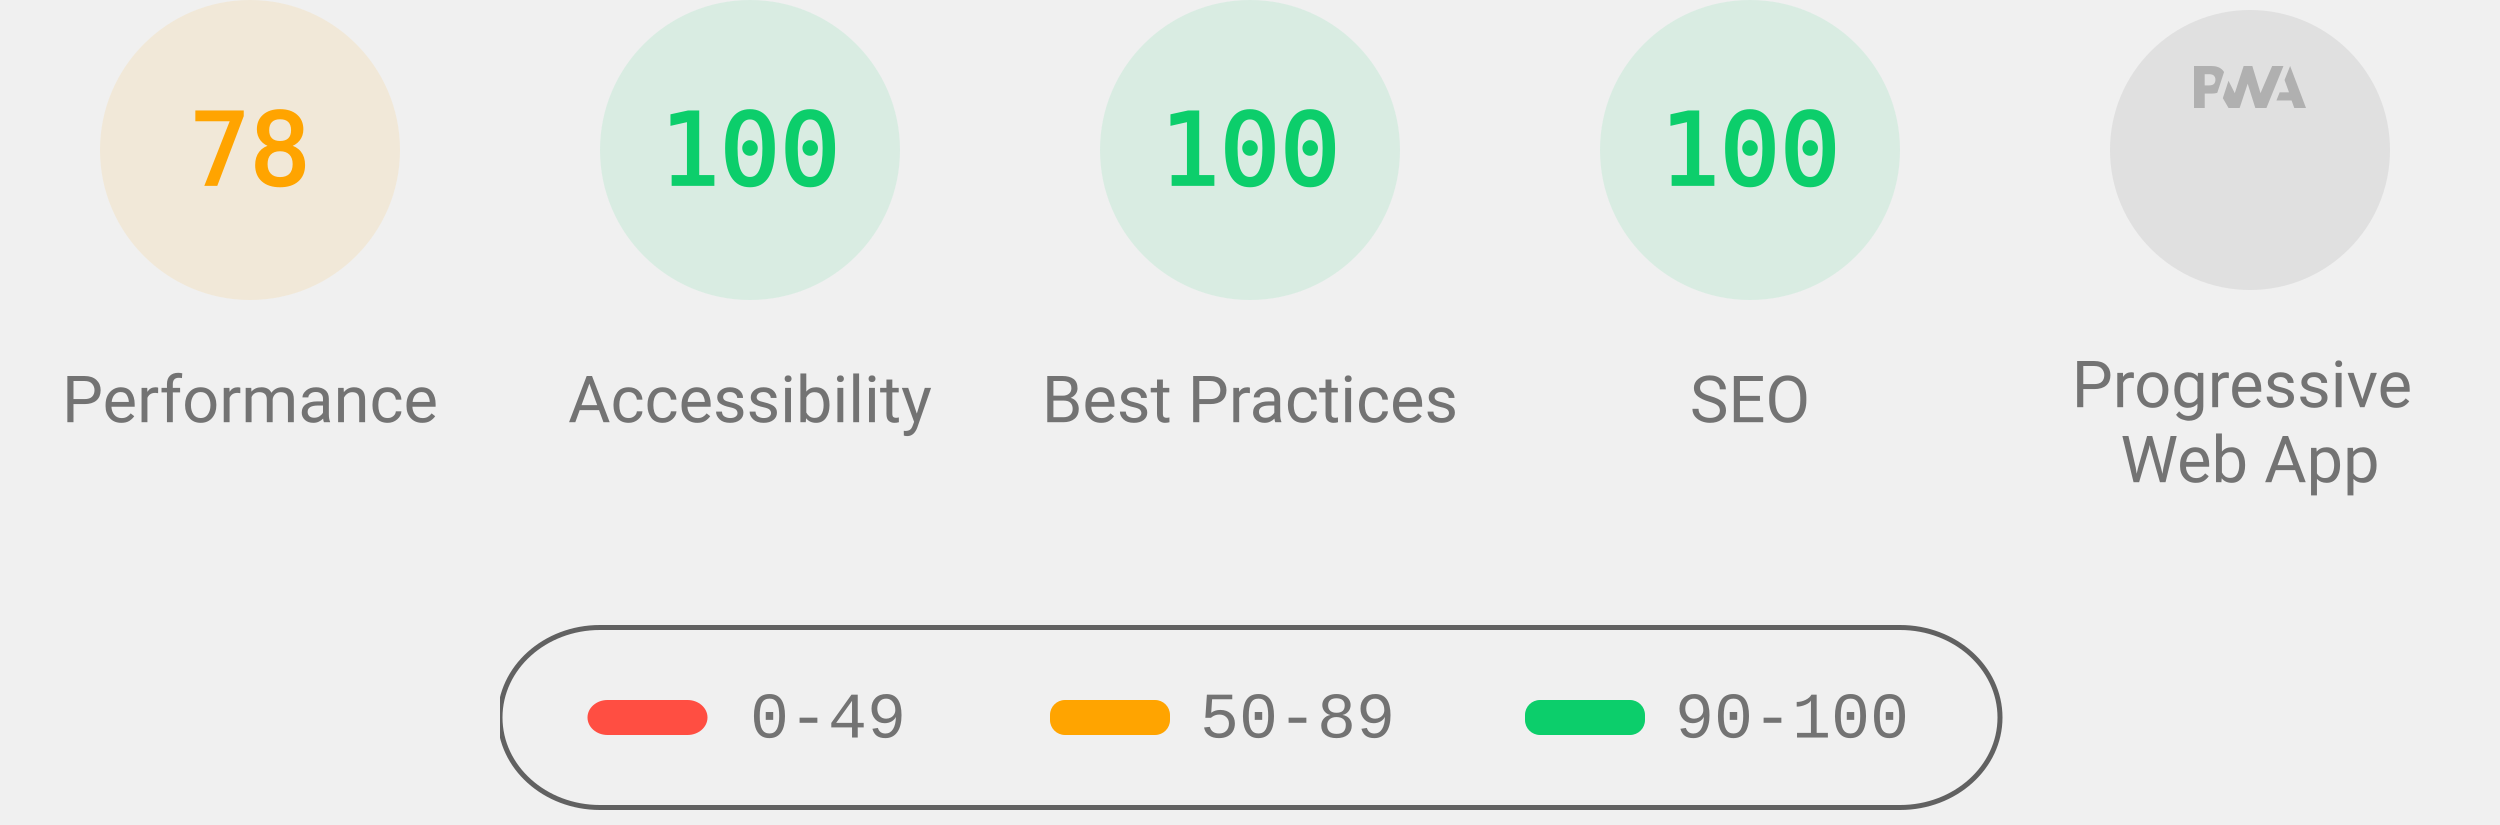
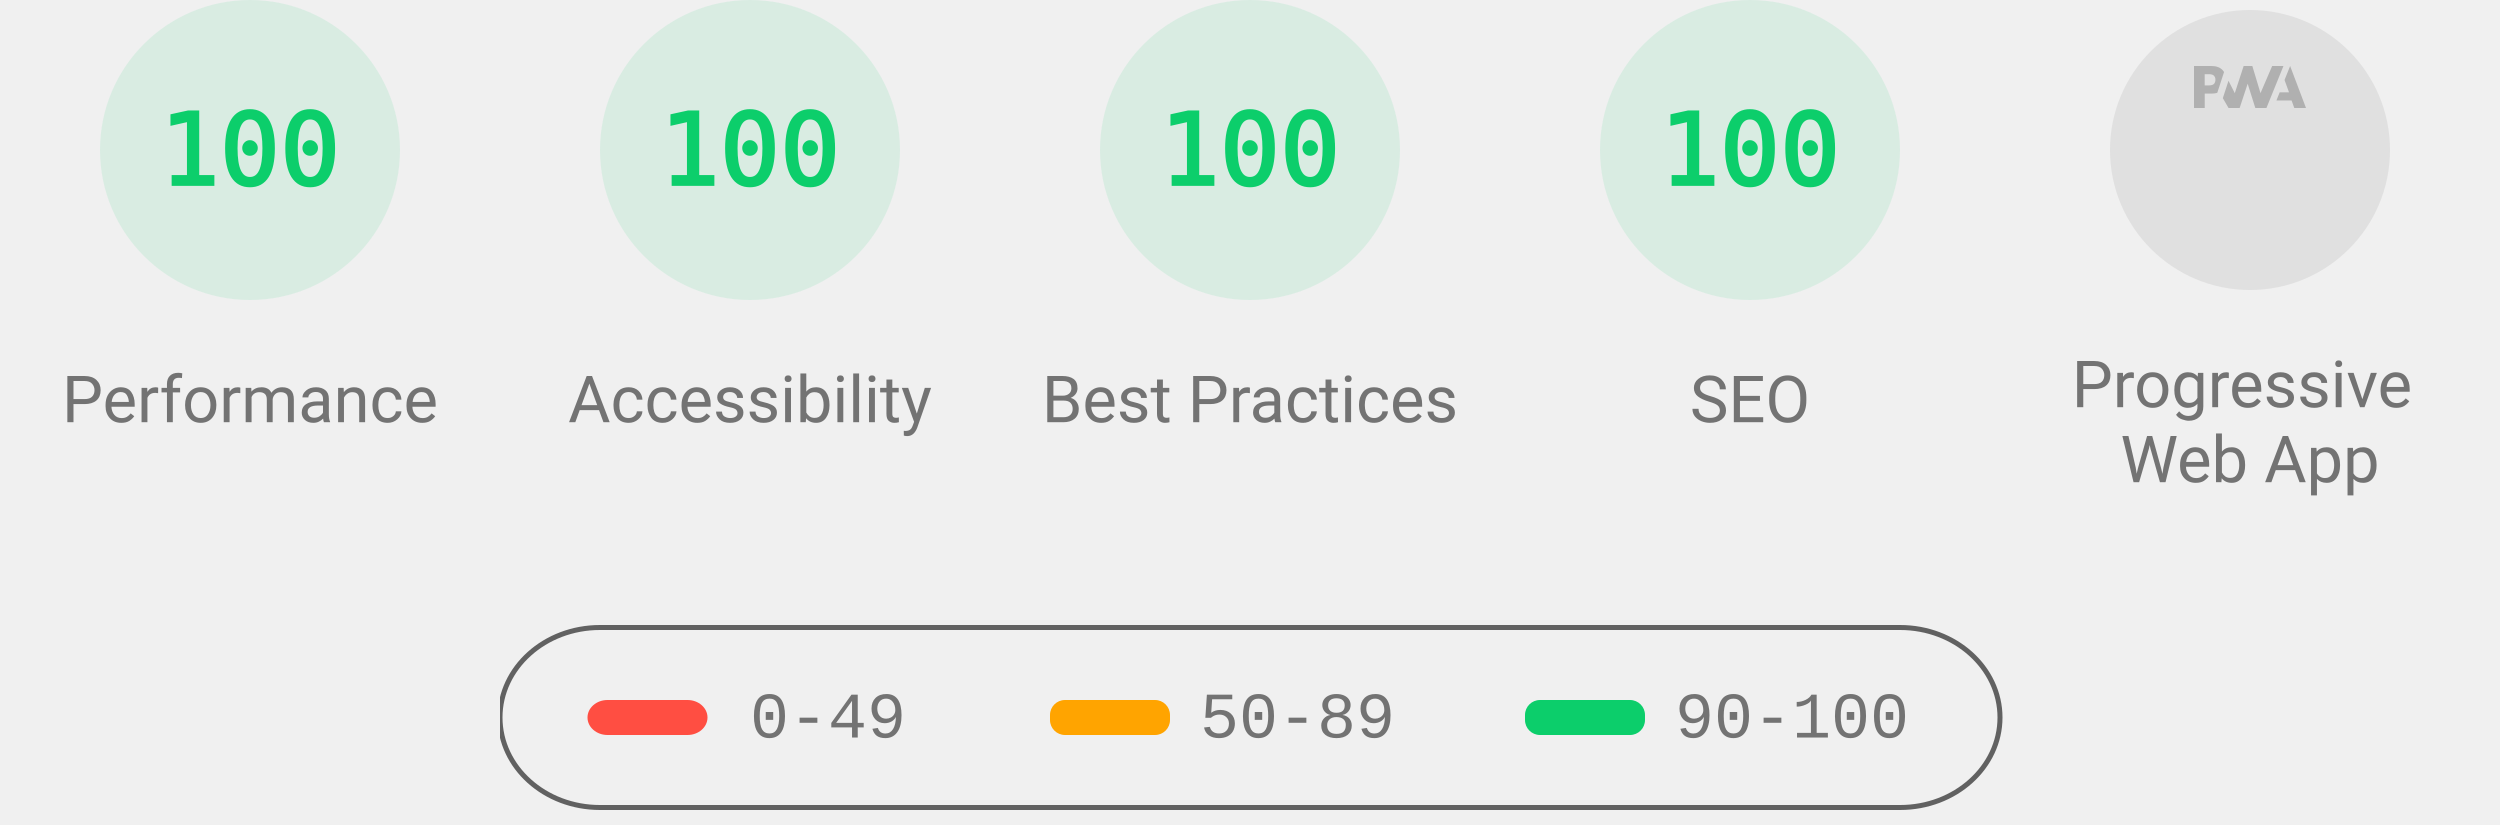
<svg xmlns="http://www.w3.org/2000/svg" class="theme--agnostic" fill="none" width="1000" height="330">
  <style>
			.gauge-base {
				opacity: 0.1
			}

			.gauge-arc {
				fill: none;
				animation-delay: 250ms;
				stroke-linecap: round;
				transform: rotate(-90deg);
				transform-origin: 100px 60px;
				animation: load-gauge 1s ease forwards
			}

			.guage-text {
				font-size: 40px;
				font-family: monospace;
				text-align: center
			}

			.guage-red {
				color: #ff4e42;
				fill: #ff4e42;
				stroke: #ff4e42
			}
			.guage-orange {
				color: #ffa400;
				fill: #ffa400;
				stroke: #ffa400
			}
			.guage-green {
				color: #0cce6b;
				fill: #0cce6b;
				stroke: #0cce6b
			}
			.theme--agnostic .guage-undefined {
				color: #5c5c5c;
				fill: #5c5c5c;
				stroke: #5c5c5c
			}
			.theme--light .guage-undefined {
				color: #1e1e1e;
				fill: #1e1e1e;
				stroke: #1e1e1e
			}
			.theme--dark .guage-undefined {
				color: #f5f5f5;
				fill: #f5f5f5;
				stroke: #f5f5f5
			}

			.guage-title {
				stroke: none;
				font-size: 26px;
				line-height: 26px;
				font-family: Roboto, Halvetica, Arial, sans-serif
			}
			.metric.guage-title {
				font-family: 'Courier New', Courier, monospace
			}
			.theme--agnostic .guage-title {
				color: #737373;
				fill: #737373
			}
			.theme--light .guage-title {
				color: #212121;
				fill: #212121
			}
			.theme--dark .guage-title {
				color: #f5f5f5;
				fill: #f5f5f5
			}

			@keyframes load-gauge {
				from {
					stroke-dasharray: 0 352.858
				}
			}
			.lh-gauge--pwa__disc {
				fill: #e0e0e0
			}
			.lh-gauge--pwa__logo {
				position: relative;
				fill: #b0b0b0
			}
			.lh-gauge--pwa__invisible {
				display: none
			}
			.lh-gauge--pwa__visible {
				display: inline
			}
			.guage-invisible {
				display: none
			}
			.lh-gauge--pwa__logo--primary-color {
				fill: #304ffe
			}
			.theme--agnostic .lh-gauge--pwa__logo--secondary-color {
				fill: #787878
			}
			.theme--light .lh-gauge--pwa__logo--secondary-color {
				fill: #3d3d3d
			}
			.theme--dark .lh-gauge--pwa__logo--secondary-color {
				fill: #d8b6b6
			}
			.theme--light #svg_2 {
				stroke: #00000022
			}
			.theme--agnostic #svg_2 {
				stroke: #616161
			}
			.theme--light #svg_2 {
				stroke: #00000022
			}
			.theme--dark #svg_2 {
				stroke: #f5f5f566
			}
		</style>
-   <svg class="guage-div guage-perf guage-orange" viewBox="0 0 200 200" width="200" height="200" x="0" y="0">
-     <circle class="gauge-base" r="56" cx="100" cy="60" stroke-width="8" />
-     <circle class="gauge-arc guage-arc-1" r="56" cx="100" cy="60" stroke-width="8" style="stroke-dasharray: 274.449, 351.858;" />
-     <text class="guage-text" x="100px" y="60px" alignment-baseline="central" dominant-baseline="central" text-anchor="middle">78</text>
+   <svg class="guage-div guage-perf guage-green" viewBox="0 0 200 200" width="200" height="200" x="0" y="0">
+     <circle class="gauge-base" r="56" cx="100" cy="60" stroke-width="8" />
+     <circle class="gauge-arc guage-arc-1" r="56" cx="100" cy="60" stroke-width="8" style="stroke-dasharray: 351.858, 351.858;" />
+     <text class="guage-text" x="100px" y="60px" alignment-baseline="central" dominant-baseline="central" text-anchor="middle">100</text>
    <text class="guage-title" x="100px" y="160px" alignment-baseline="central" dominant-baseline="central" text-anchor="middle">Performance</text>
  </svg>
  <svg class="guage-div guage-acc guage-green" viewBox="0 0 200 200" width="200" height="200" x="200" y="0">
    <circle class="gauge-base" r="56" cx="100" cy="60" stroke-width="8" />
    <circle class="gauge-arc guage-arc-2" r="56" cx="100" cy="60" stroke-width="8" style="stroke-dasharray: 351.858, 351.858;" />
    <text class="guage-text" x="100px" y="60px" alignment-baseline="central" dominant-baseline="central" text-anchor="middle">100</text>
    <text class="guage-title" x="100px" y="160px" alignment-baseline="central" dominant-baseline="central" text-anchor="middle">Accessibility</text>
  </svg>
  <svg class="guage-div guage-best guage-green" viewBox="0 0 200 200" width="200" height="200" x="400" y="0">
    <circle class="gauge-base" r="56" cx="100" cy="60" stroke-width="8" />
    <circle class="gauge-arc guage-arc-3" r="56" cx="100" cy="60" stroke-width="8" style="stroke-dasharray: 351.858, 351.858;" />
    <text class="guage-text" x="100px" y="60px" alignment-baseline="central" dominant-baseline="central" text-anchor="middle">100</text>
    <text class="guage-title" x="100px" y="160px" alignment-baseline="central" dominant-baseline="central" text-anchor="middle">Best Practices</text>
  </svg>
  <svg class="guage-div guage-seo guage-green" viewBox="0 0 200 200" width="200" height="200" x="600" y="0">
    <circle class="gauge-base" r="56" cx="100" cy="60" stroke-width="8" />
    <circle class="gauge-arc guage-arc-4" r="56" cx="100" cy="60" stroke-width="8" style="stroke-dasharray: 351.858, 351.858;" />
    <text class="guage-text" x="100px" y="60px" alignment-baseline="central" dominant-baseline="central" text-anchor="middle">100</text>
    <text class="guage-title" x="100px" y="160px" alignment-baseline="central" dominant-baseline="central" text-anchor="middle">SEO</text>
  </svg>
  <svg class="guage-div guage-pwa " viewBox="0 0 200 200" width="200" height="200" x="800" y="0">
    <svg viewBox="0 0 60 60" width="112" height="112" x="44" y="4">
      <defs>
        <linearGradient id="lh-gauge--pwa__check-circle__gradient-0" x1="50%" y1="0%" x2="50%" y2="100%">
          <stop stop-color="#00C852" offset="0%" />
          <stop stop-color="#009688" offset="100%" />
        </linearGradient>
        <linearGradient id="lh-gauge--pwa__installable__shadow-gradient-0" x1="76.056%" x2="24.111%" y1="82.995%" y2="24.735%">
          <stop stop-color="#A5D6A7" offset="0%" />
          <stop stop-color="#80CBC4" offset="100%" />
        </linearGradient>
        <linearGradient id="lh-gauge--pwa__fast-reliable__shadow-gradient-0" x1="76.056%" y1="82.995%" x2="25.678%" y2="26.493%">
          <stop stop-color="#64B5F6" offset="0%" />
          <stop stop-color="#2979FF" offset="100%" />
        </linearGradient>
        <g id="lh-gauge--pwa__fast-reliable-badge-0">
          <circle fill="#FFFFFF" cx="10" cy="10" r="10" />
          <path fill="#304FFE" d="M10 3.58l5.25 2.34v3.5c0 3.23-2.24 6.26-5.25 7-3.01-.74-5.25-3.77-5.25-7v-3.5L10 3.58zm-.47 10.74l2.76-4.83.03-.07c.04-.08 0-.24-.22-.24h-1.64l.47-3.26h-.47l-2.7 4.77c-.02.01.05-.1-.04.05-.09.16-.1.31.18.31h1.63l-.47 3.27h.47z" />
        </g>
        <g id="lh-gauge--pwa__installable-badge-0">
          <circle fill="#FFFFFF" cx="10" cy="10" r="10" />
          <path fill="#009688" d="M10 4.167A5.835 5.835 0 0 0 4.167 10 5.835 5.835 0 0 0 10 15.833 5.835 5.835 0 0 0 15.833 10 5.835 5.835 0 0 0 10 4.167zm2.917 6.416h-2.334v2.334H9.417v-2.334H7.083V9.417h2.334V7.083h1.166v2.334h2.334v1.166z" />
        </g>
      </defs>
      <g stroke="none" fill-rule="nonzero">
        <circle class="lh-gauge--pwa__disc" cx="30" cy="30" r="30" />
        <g class="lh-gauge--pwa__logo">
          <path d="M35.66 19.39l.7-1.75h2L37.4 15 38.6 12l3.4 9h-2.51l-.58-1.61z" />
          <path d="M33.52 21l3.65-9h-2.42l-2.5 5.82L30.5 12h-1.86l-1.9 5.82-1.35-2.65-1.21 3.72L25.4 21h2.38l1.72-5.2 1.64 5.2z" />
          <path fill-rule="nonzero" d="M20.3 17.91h1.48c.45 0 .85-.05 1.2-.15l.39-1.18 1.07-3.3a2.64 2.64 0 0 0-.28-.37c-.55-.6-1.36-.91-2.42-.91H18v9h2.3V17.9zm1.96-3.84c.22.22.33.5.33.87 0 .36-.1.65-.29.87-.2.23-.59.35-1.15.35h-.86v-2.41h.87c.52 0 .89.1 1.1.32z" />
        </g>
        <rect class="lh-gauge--pwa__component lh-gauge--pwa__na-line lh-gauge--pwa__invisible" fill="#FFFFFF" x="20" y="32" width="20" height="4" rx="2" />
        <g class="lh-gauge--pwa__component lh-gauge--pwa__fast-reliable-badge lh-gauge--pwa__invisible" transform="translate(20, 29)">
          <path fill="url(#lh-gauge--pwa__fast-reliable__shadow-gradient-0)" d="M33.63 19.49A30 30 0 0 1 16.2 30.36L3 17.14 17.14 3l16.49 16.49z" />
          <use href="#lh-gauge--pwa__fast-reliable-badge-0" />
        </g>
        <g class="lh-gauge--pwa__component lh-gauge--pwa__installable-badge lh-gauge--pwa__invisible" transform="translate(20, 29)">
          <path fill="url(#lh-gauge--pwa__installable__shadow-gradient-0)" d="M33.629 19.487c-4.272 5.453-10.391 9.39-17.415 10.869L3 17.142 17.142 3 33.63 19.487z" />
          <use href="#lh-gauge--pwa__installable-badge-0" />
        </g>
        <g class="lh-gauge--pwa__component lh-gauge--pwa__fast-reliable-installable-badges lh-gauge--pwa__invisible">
          <g transform="translate(8, 29)">
            <path fill="url(#lh-gauge--pwa__fast-reliable__shadow-gradient-0)" d="M16.321 30.463L3 17.143 17.142 3l22.365 22.365A29.864 29.864 0 0 1 22 31c-1.942 0-3.84-.184-5.679-.537z" />
            <use href="#lh-gauge--pwa__fast-reliable-badge-0" />
          </g>
          <g transform="translate(32, 29)">
            <path fill="url(#lh-gauge--pwa__installable__shadow-gradient-0)" d="M25.982 11.84a30.107 30.107 0 0 1-13.08 15.203L3 17.143 17.142 3l8.84 8.84z" />
            <use href="#lh-gauge--pwa__installable-badge-0" />
          </g>
        </g>
        <g class="lh-gauge--pwa__component lh-gauge--pwa__check-circle lh-gauge--pwa__invisible" transform="translate(18, 28)">
          <circle fill="#FFFFFF" cx="12" cy="12" r="12" />
          <path fill="url(#lh-gauge--pwa__check-circle__gradient-0)" d="M12 2a10 10 0 1 0 0 20 10 10 0 0 0 0-20zm-2 15l-5-5 1.41-1.41L10 14.17l7.59-7.59L19 8l-9 9z" />
        </g>
      </g>
    </svg>
    <text class="guage-title" y="160px" alignment-baseline="central" dominant-baseline="central" text-anchor="middle">
      <tspan x="100px" dy="-6px">Progressive</tspan>
      <tspan x="100px" dy="30px">Web App</tspan>
    </text>
  </svg>
  <svg width="604" height="76" x="200" y="250">
    <g>
      <rect fill="none" id="canvas_background" height="80" width="604" y="-1" x="-1" />
      <g display="none" overflow="visible" y="0" x="0" height="100%" width="100%" id="canvasGrid">
        <rect fill="url(#gridpattern)" stroke-width="0" y="0" x="0" height="100%" width="100%" />
      </g>
    </g>
    <g>
      <rect fill-opacity="0" stroke-width="2" rx="40" id="svg_2" height="72" width="600" y="1" x="0" fill="#000000" />
      <rect stroke="#000" rx="8" id="svg_3" height="14" width="48" y="30" x="35" stroke-opacity="null" stroke-width="0" fill="#ff4e42" />
      <rect stroke="#000" rx="6" id="svg_4" height="14" width="48" y="30" x="220" stroke-opacity="null" stroke-width="0" fill="#ffa400" />
      <rect stroke="#000" rx="6" id="svg_5" height="14" width="48" y="30" x="410" stroke-opacity="null" stroke-width="0" fill="#0cce6b" />
      <text class="metric guage-title" xml:space="preserve" text-anchor="start" font-size="26" id="svg_6" y="45" x="100" stroke-opacity="null" stroke-width="0" stroke="#000">0-49</text>
      <text class="metric guage-title" xml:space="preserve" text-anchor="start" font-size="26" id="svg_7" y="45" x="280" stroke-opacity="null" stroke-width="0" stroke="#000">50-89</text>
      <text class="metric guage-title" xml:space="preserve" text-anchor="start" font-size="26" id="svg_8" y="45" x="470" stroke-opacity="null" stroke-width="0" stroke="#000">90-100</text>
    </g>
  </svg>
</svg>
